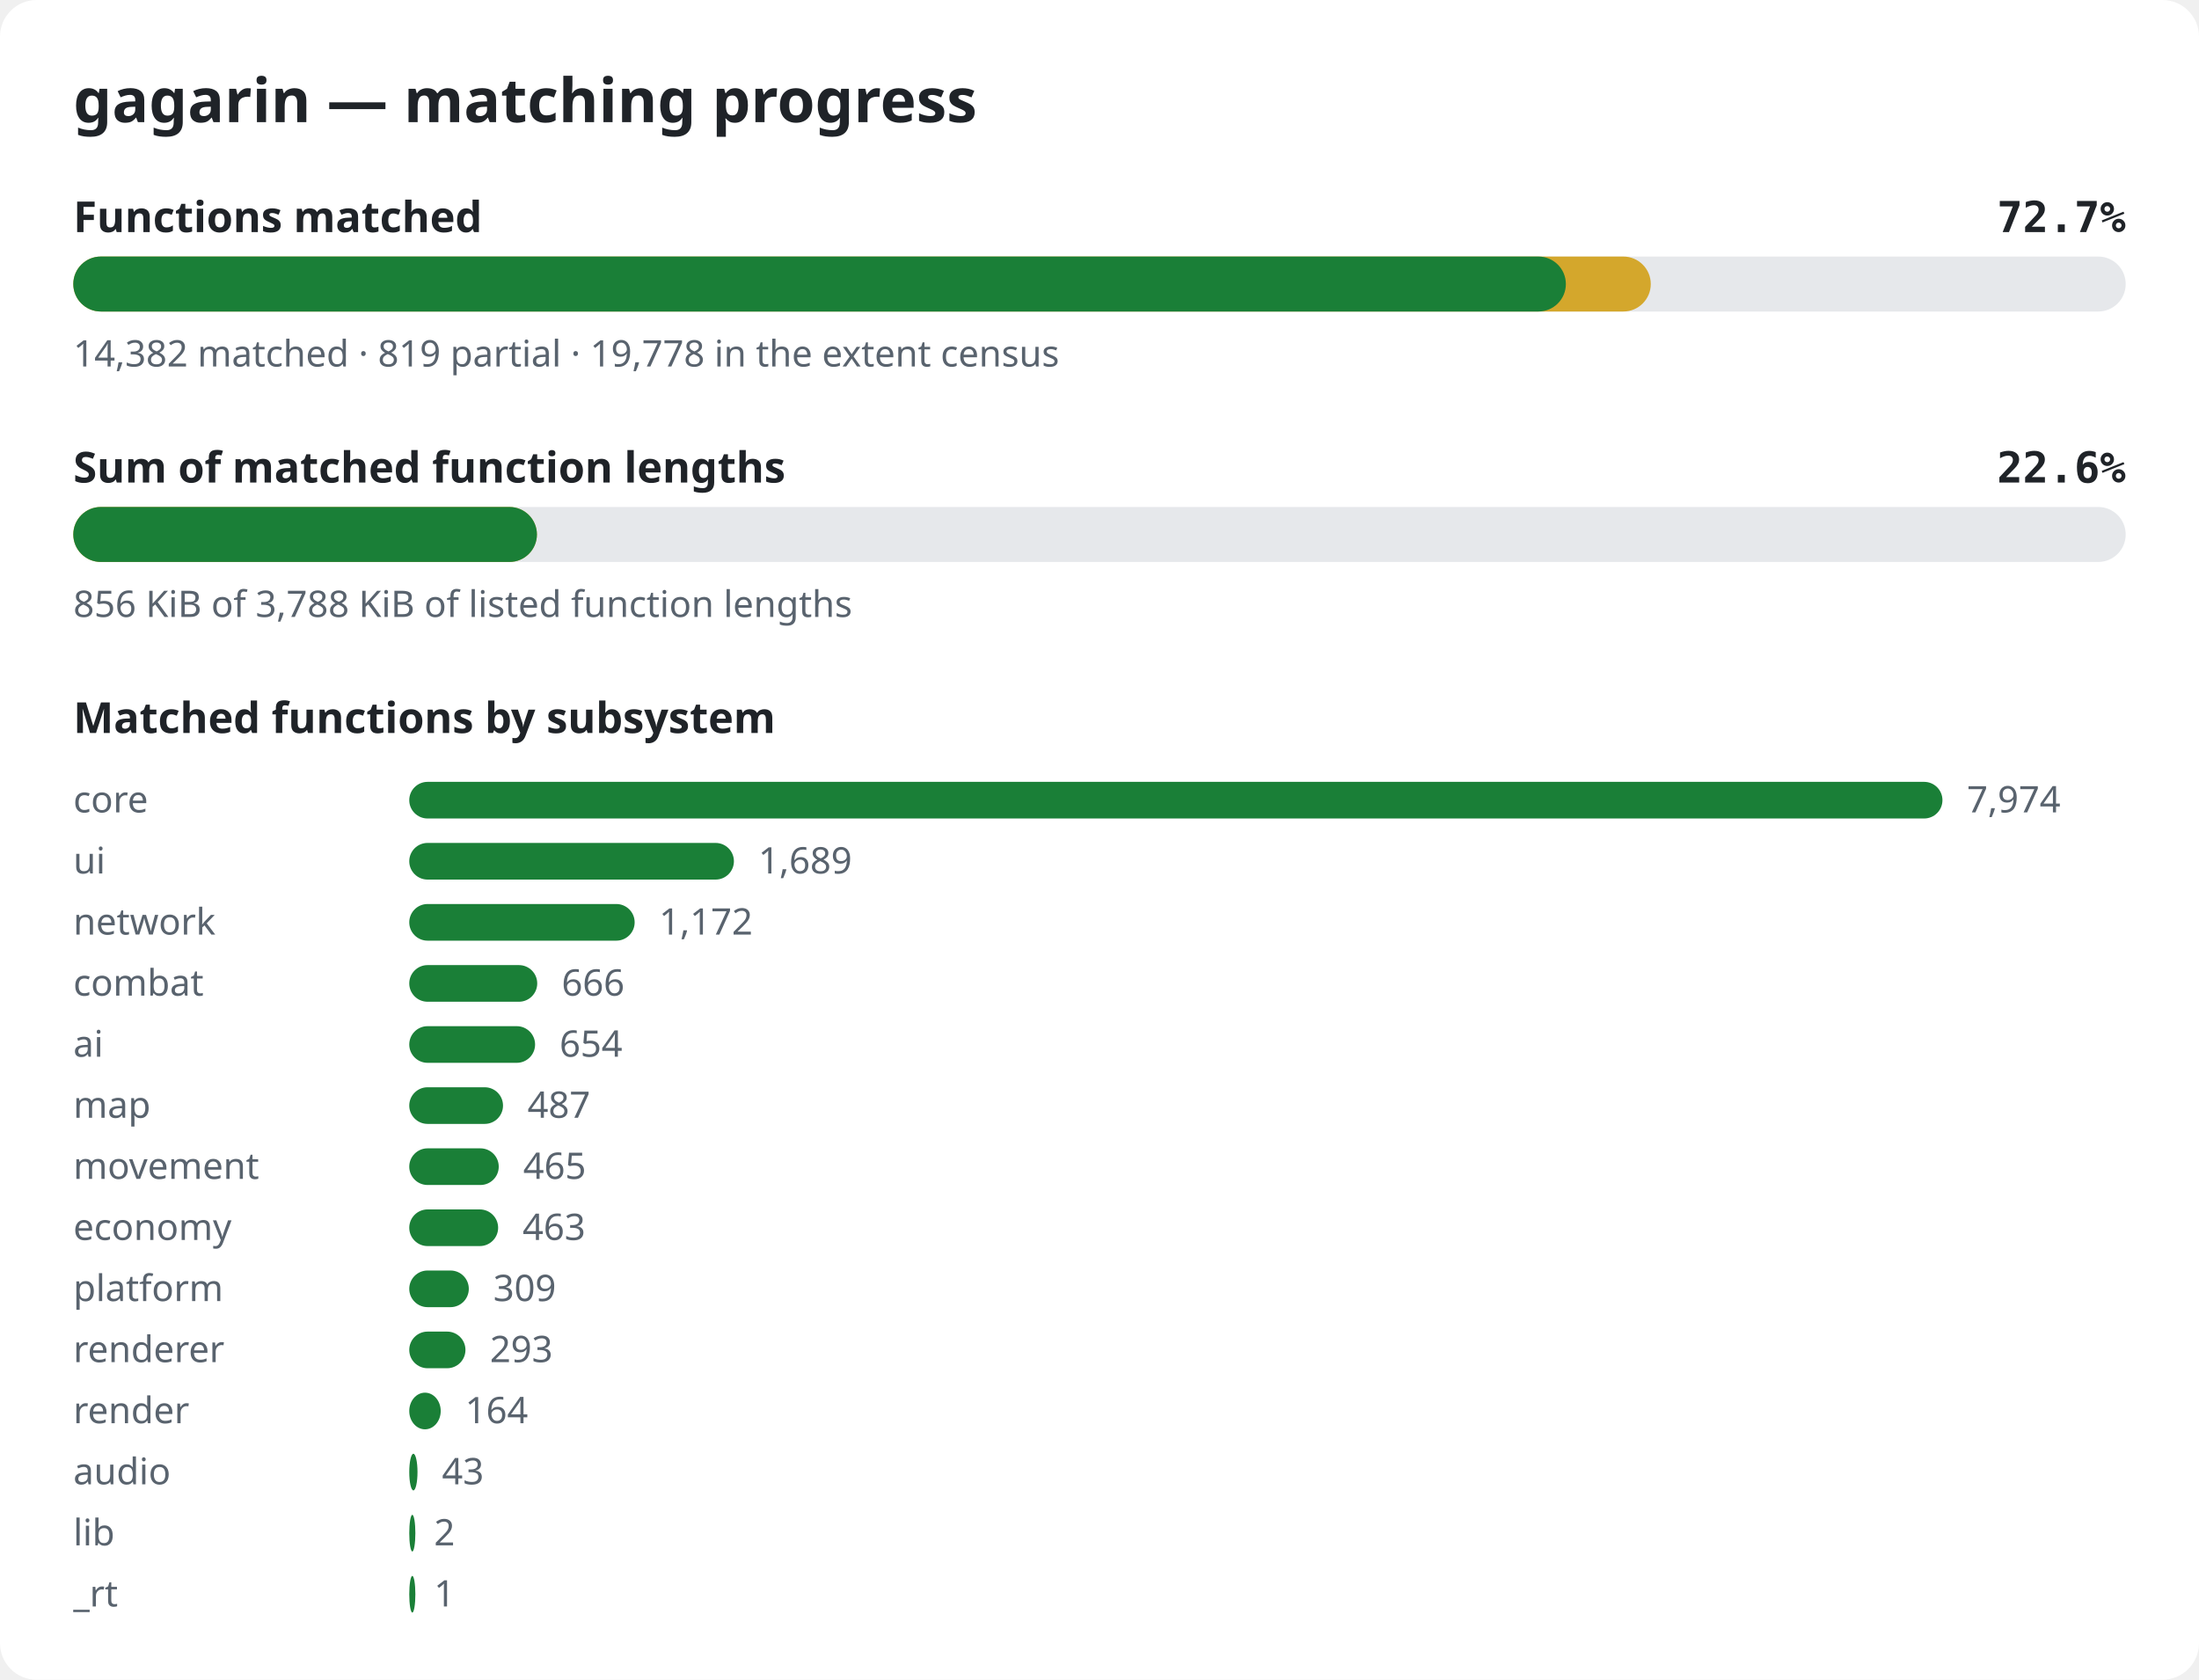
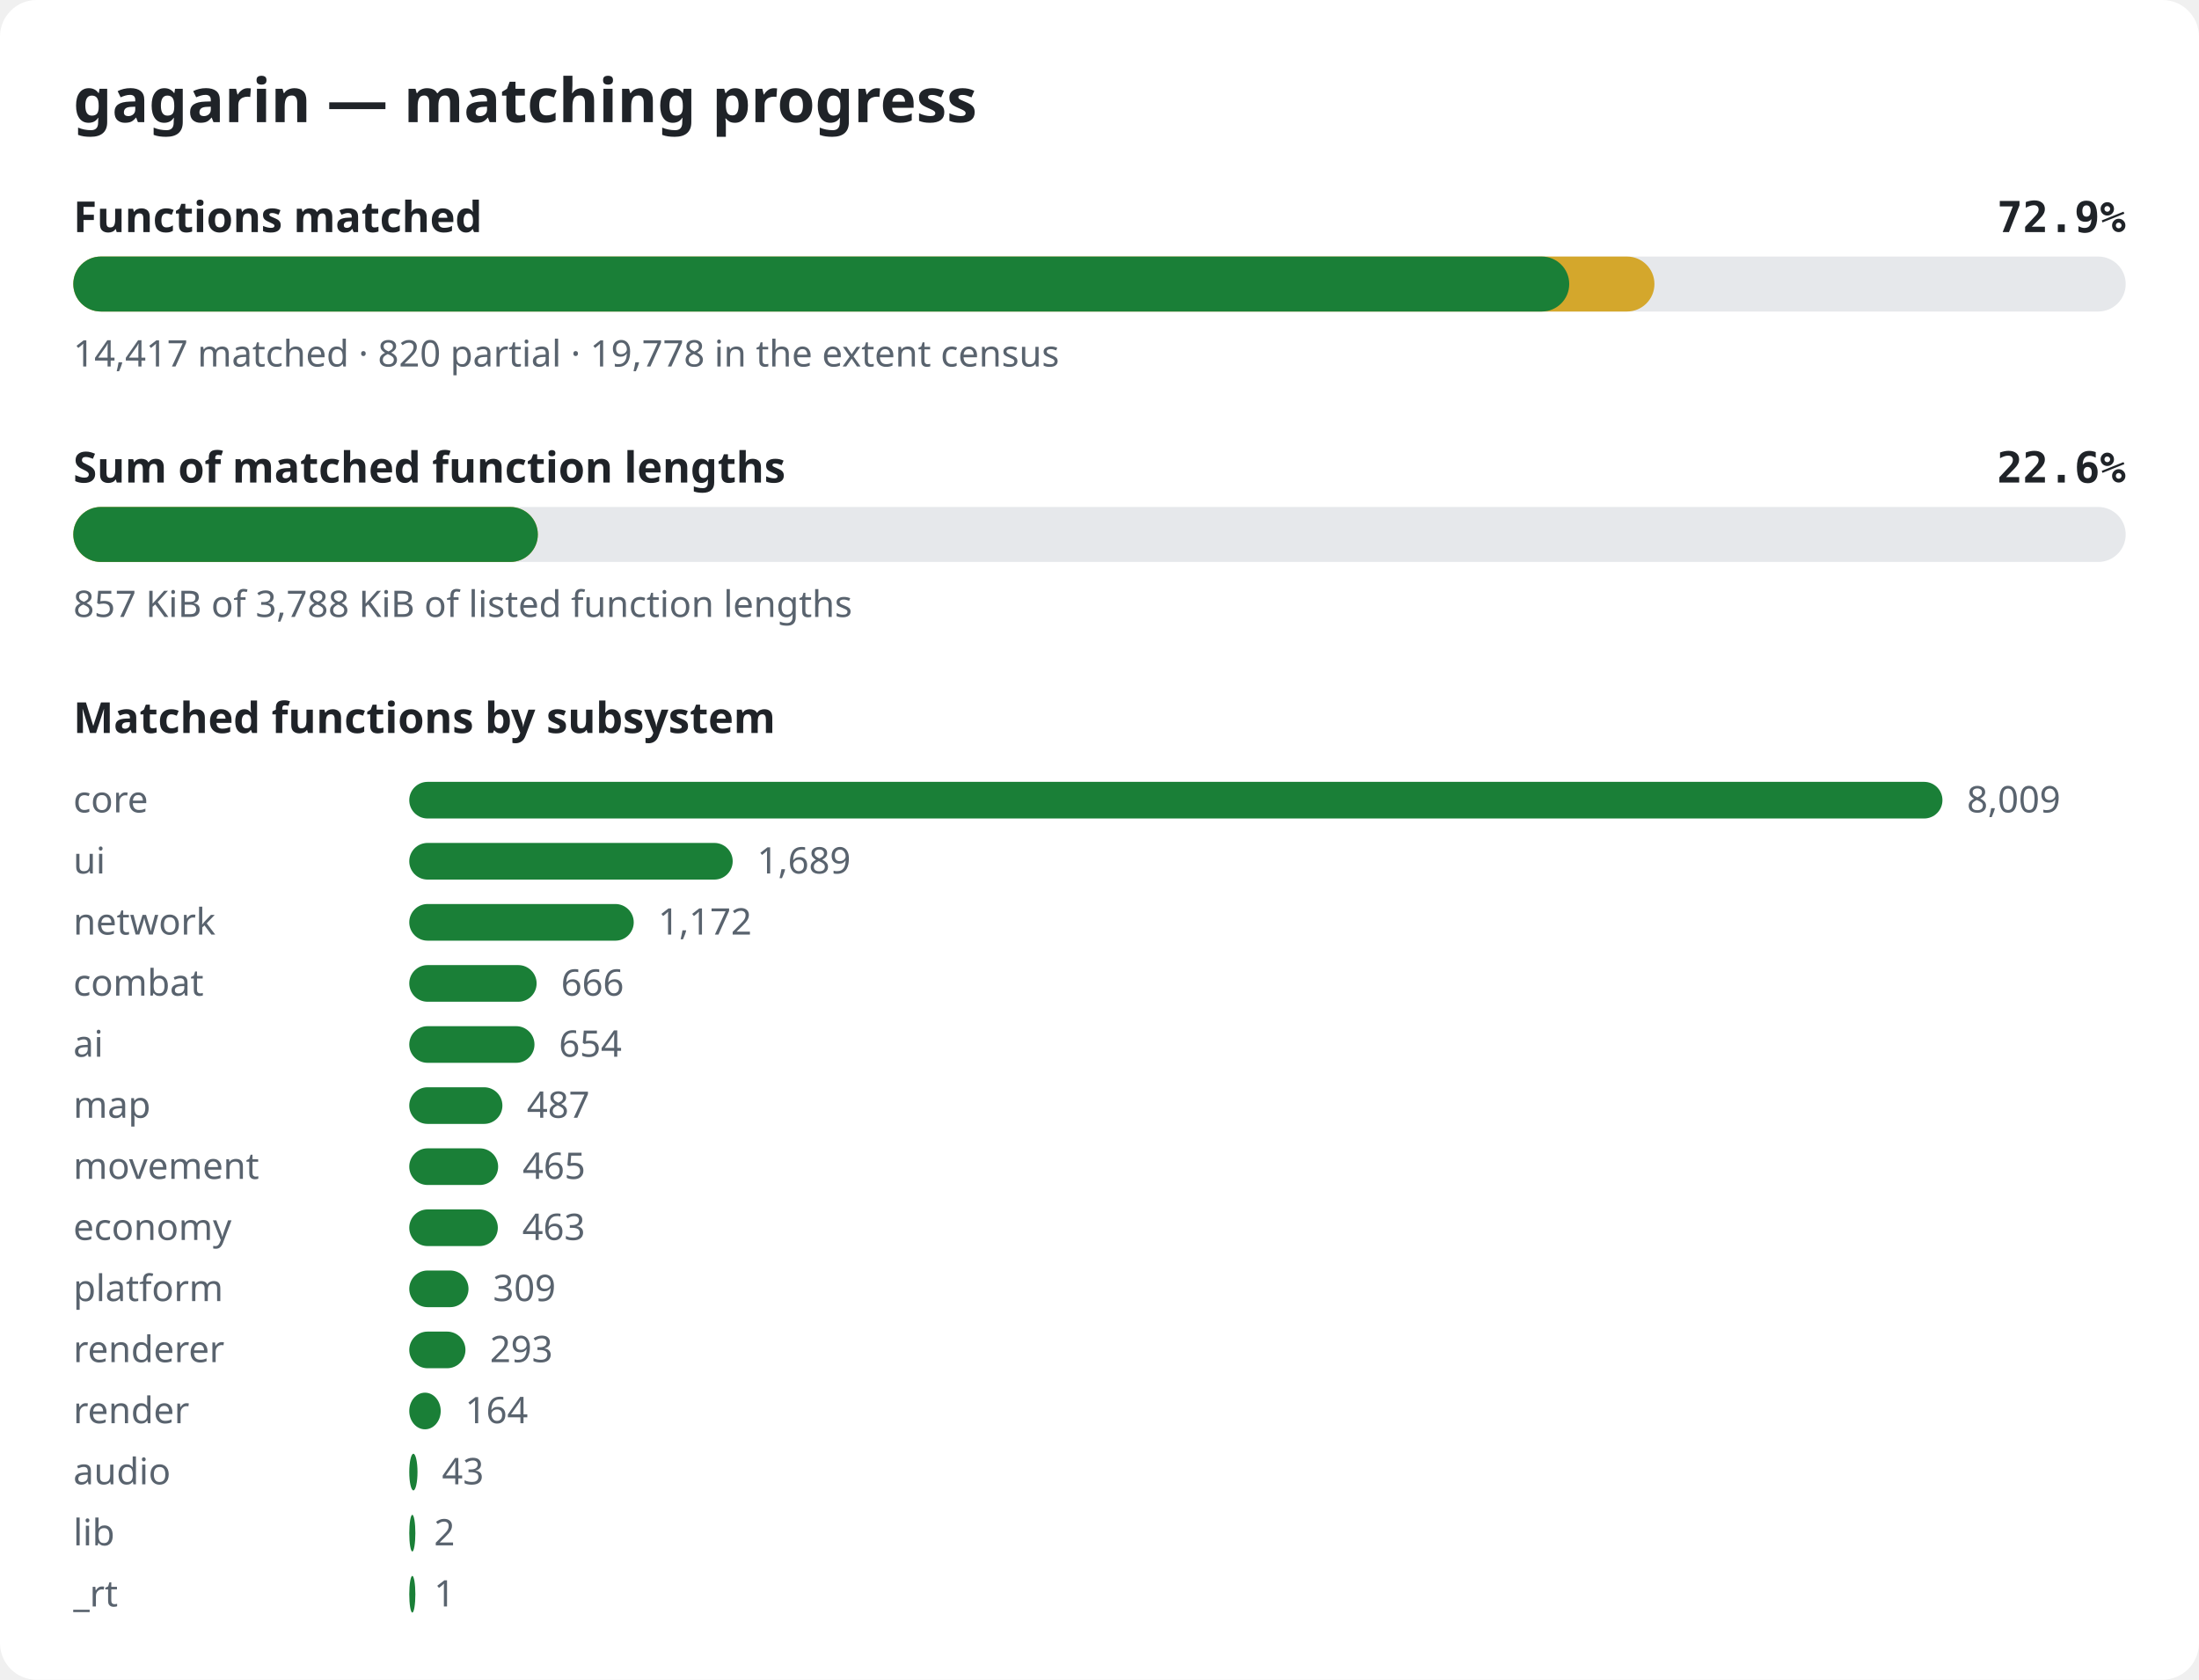
<svg xmlns="http://www.w3.org/2000/svg" width="720" height="550" viewBox="0 0 720 550" role="img" aria-label="gagarin matching progress">
  <style>.bg{fill:#ffffff}.title{font:600 20px sans-serif;fill:#1f2328}.label{font:600 14px sans-serif;fill:#1f2328}.pct{font:600 14px monospace;fill:#1f2328}.note{font:12px sans-serif;fill:#59636e}.track{fill:#e6e8eb}.done{fill:#1a7f37}.partial{fill:#d4a72c}@media (prefers-color-scheme: dark){.bg{fill:#0d1117}.title,.label,.pct{fill:#e6edf3}.note{fill:#9198a1}.track{fill:#262c36}.done{fill:#3fb950}.partial{fill:#d29922}}</style>
  <rect width="720" height="550" rx="12" class="bg" />
  <text x="24" y="40" class="title">gagarin — matching progress</text>
  <text x="24" y="76" class="label">Functions matched</text>
-   <text x="696" y="76" class="pct" text-anchor="end">72.7%</text>
+   <text x="696" y="76" class="pct" text-anchor="end">72.9%</text>
  <rect x="24" y="84" width="672" height="18" rx="9" class="track" />
-   <rect x="24" y="84" width="516.5" height="18" rx="9" class="partial" />
-   <rect x="24" y="84" width="488.7" height="18" rx="9" class="done" />
-   <text x="24" y="120" class="note">14,382 matched · 819 partial · 19,778 in the extent census</text>
+   <rect x="24" y="84" width="517.7" height="18" rx="9" class="partial" />
+   <rect x="24" y="84" width="489.8" height="18" rx="9" class="done" />
+   <text x="24" y="120" class="note">14,417 matched · 820 partial · 19,778 in the extent census</text>
  <text x="24" y="158" class="label">Sum of matched function lengths</text>
  <text x="696" y="158" class="pct" text-anchor="end">22.6%</text>
  <rect x="24" y="166" width="672" height="18" rx="9" class="track" />
-   <rect x="24" y="166" width="151.8" height="18" rx="9" class="partial" />
-   <rect x="24" y="166" width="151.8" height="18" rx="9" class="done" />
-   <text x="24" y="202" class="note">856 KiB of 3,788 KiB of listed function lengths</text>
+   <rect x="24" y="166" width="152.1" height="18" rx="9" class="partial" />
+   <rect x="24" y="166" width="152.1" height="18" rx="9" class="done" />
+   <text x="24" y="202" class="note">857 KiB of 3,788 KiB of listed function lengths</text>
  <text x="24" y="240" class="label">Matched functions by subsystem</text>
  <text x="24" y="266" class="note">core</text>
  <rect x="134" y="256" width="502.0" height="12" rx="6" class="done" />
-   <text x="644.0" y="266" class="note">7,974</text>
+   <text x="644.0" y="266" class="note">8,009</text>
  <text x="24" y="286" class="note">ui</text>
-   <rect x="134" y="276" width="106.3" height="12" rx="6" class="done" />
-   <text x="248.3" y="286" class="note">1,689</text>
+   <rect x="134" y="276" width="105.9" height="12" rx="6" class="done" />
+   <text x="247.9" y="286" class="note">1,689</text>
  <text x="24" y="306" class="note">network</text>
-   <rect x="134" y="296" width="73.8" height="12" rx="6" class="done" />
-   <text x="215.8" y="306" class="note">1,172</text>
+   <rect x="134" y="296" width="73.5" height="12" rx="6" class="done" />
+   <text x="215.5" y="306" class="note">1,172</text>
  <text x="24" y="326" class="note">combat</text>
-   <rect x="134" y="316" width="41.9" height="12" rx="6" class="done" />
-   <text x="183.9" y="326" class="note">666</text>
+   <rect x="134" y="316" width="41.7" height="12" rx="6" class="done" />
+   <text x="183.7" y="326" class="note">666</text>
  <text x="24" y="346" class="note">ai</text>
-   <rect x="134" y="336" width="41.2" height="12" rx="6" class="done" />
-   <text x="183.2" y="346" class="note">654</text>
+   <rect x="134" y="336" width="41.0" height="12" rx="6" class="done" />
+   <text x="183.0" y="346" class="note">654</text>
  <text x="24" y="366" class="note">map</text>
-   <rect x="134" y="356" width="30.7" height="12" rx="6" class="done" />
-   <text x="172.7" y="366" class="note">487</text>
+   <rect x="134" y="356" width="30.5" height="12" rx="6" class="done" />
+   <text x="172.5" y="366" class="note">487</text>
  <text x="24" y="386" class="note">movement</text>
-   <rect x="134" y="376" width="29.3" height="12" rx="6" class="done" />
-   <text x="171.3" y="386" class="note">465</text>
+   <rect x="134" y="376" width="29.1" height="12" rx="6" class="done" />
+   <text x="171.1" y="386" class="note">465</text>
  <text x="24" y="406" class="note">economy</text>
-   <rect x="134" y="396" width="29.1" height="12" rx="6" class="done" />
-   <text x="171.1" y="406" class="note">463</text>
+   <rect x="134" y="396" width="29.0" height="12" rx="6" class="done" />
+   <text x="171.0" y="406" class="note">463</text>
  <text x="24" y="426" class="note">platform</text>
-   <rect x="134" y="416" width="19.5" height="12" rx="6" class="done" />
-   <text x="161.5" y="426" class="note">309</text>
+   <rect x="134" y="416" width="19.4" height="12" rx="6" class="done" />
+   <text x="161.4" y="426" class="note">309</text>
  <text x="24" y="446" class="note">renderer</text>
  <rect x="134" y="436" width="18.4" height="12" rx="6" class="done" />
  <text x="160.4" y="446" class="note">293</text>
  <text x="24" y="466" class="note">render</text>
  <rect x="134" y="456" width="10.3" height="12" rx="6" class="done" />
  <text x="152.3" y="466" class="note">164</text>
  <text x="24" y="486" class="note">audio</text>
  <rect x="134" y="476" width="2.7" height="12" rx="6" class="done" />
  <text x="144.7" y="486" class="note">43</text>
  <text x="24" y="506" class="note">lib</text>
  <rect x="134" y="496" width="2.0" height="12" rx="6" class="done" />
  <text x="142.1" y="506" class="note">2</text>
  <text x="24" y="526" class="note">_rt</text>
  <rect x="134" y="516" width="2.0" height="12" rx="6" class="done" />
  <text x="142.1" y="526" class="note">1</text>
</svg>
